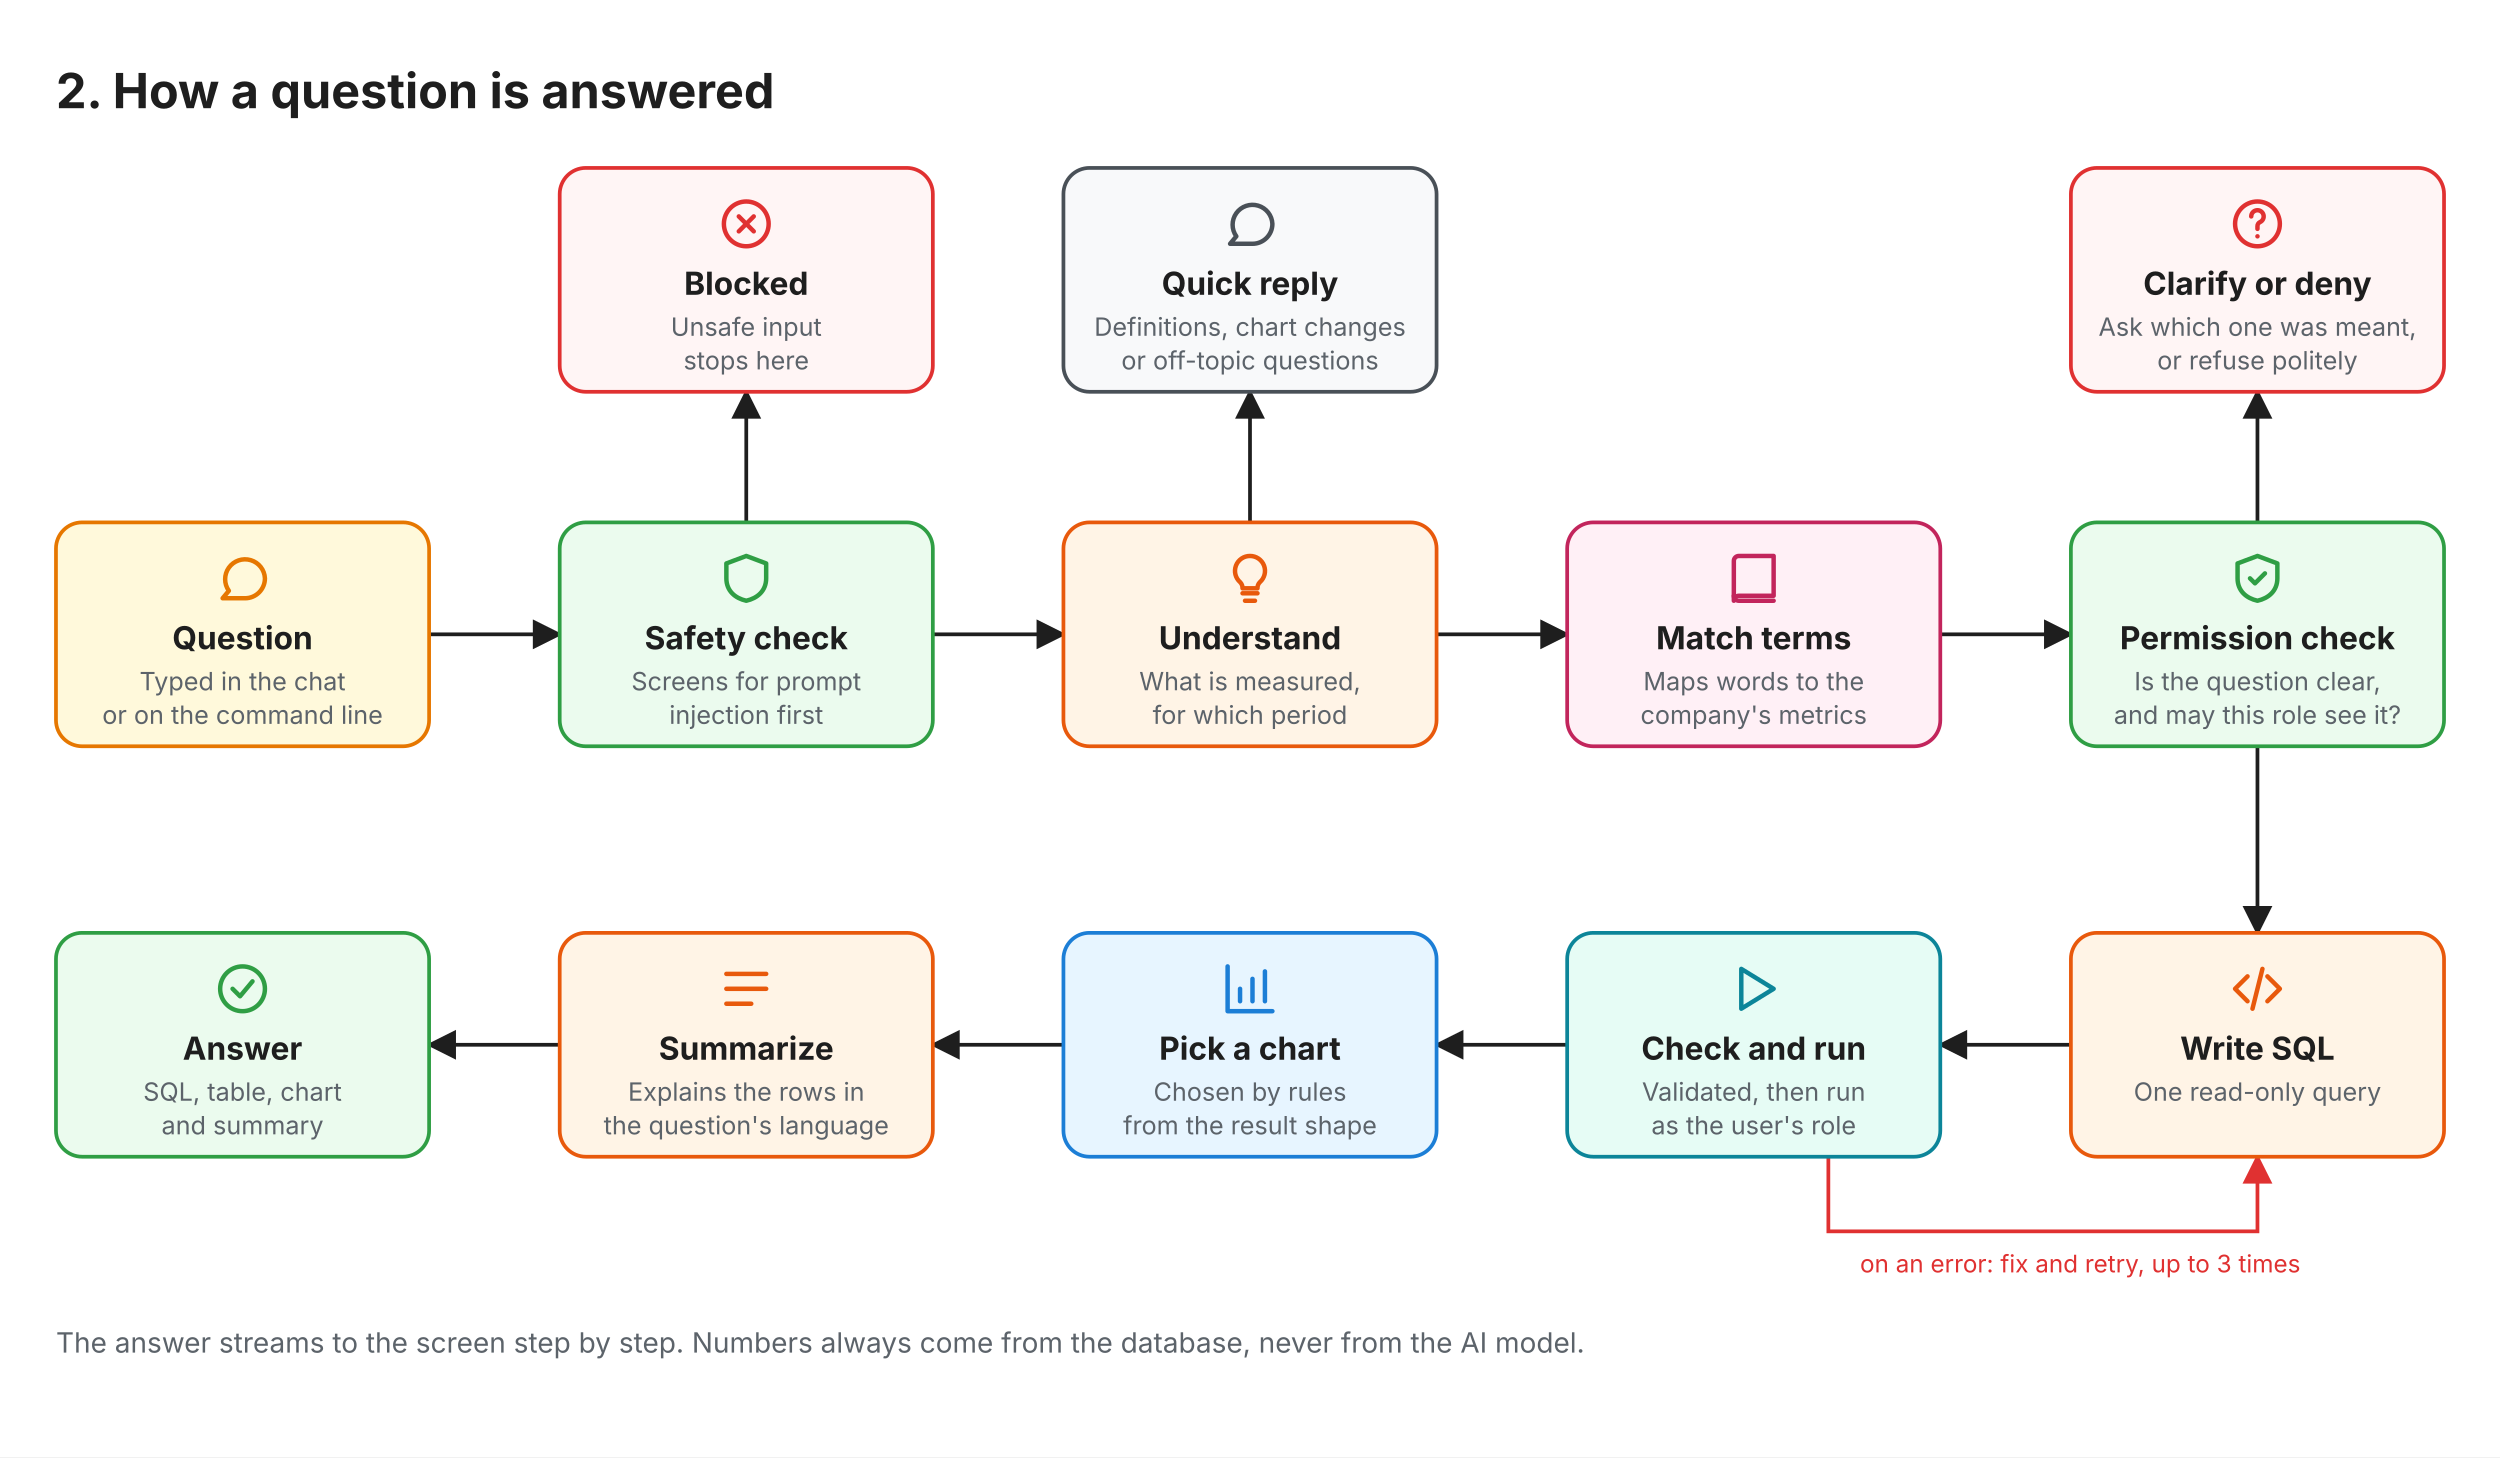
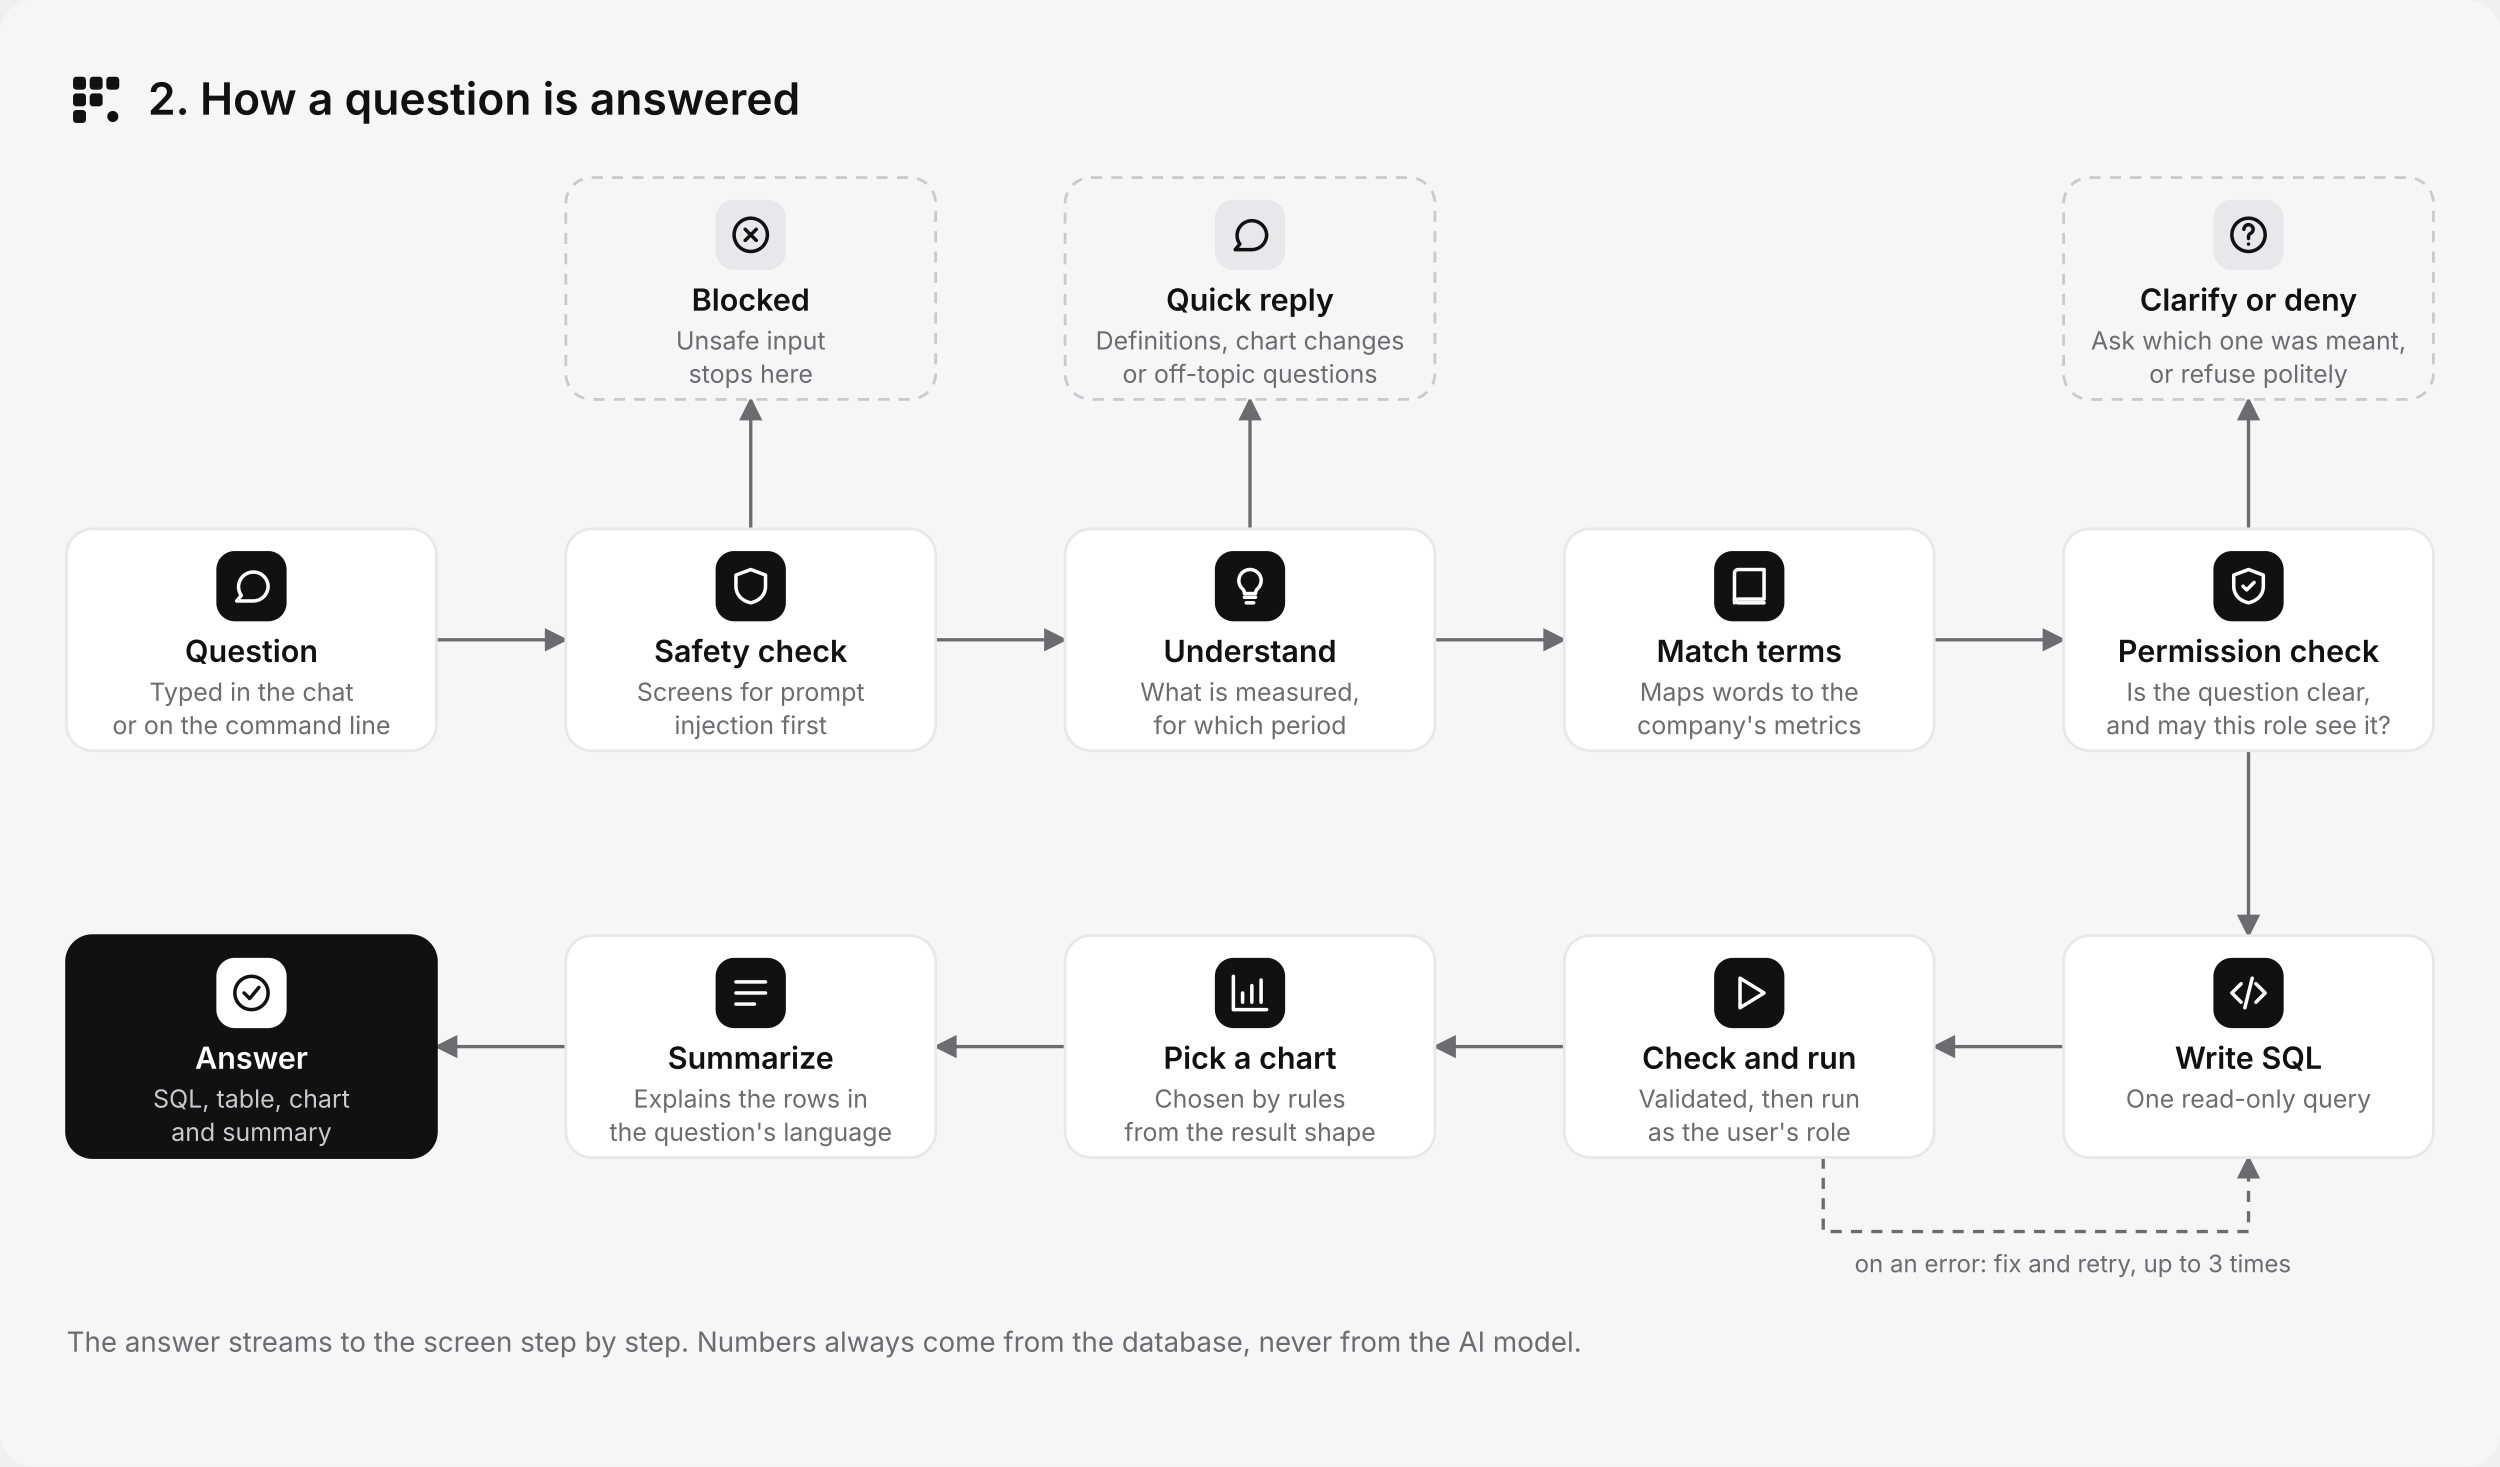
- <svg xmlns="http://www.w3.org/2000/svg" width="1340" height="781" viewBox="-30 -30 1340 781" font-family="Inter, 'Segoe UI', Helvetica, Arial, sans-serif">
-   <rect x="-30" y="-30" width="1340" height="781" fill="#ffffff" />
+ <svg xmlns="http://www.w3.org/2000/svg" width="1352" height="793" viewBox="-36 -36 1352 793" font-family="Inter, 'Segoe UI', Helvetica, Arial, sans-serif">
+   <rect x="-36" y="-36" width="1352" height="793" rx="18" fill="#F6F6F7" />
  <defs>
-     <marker id="head0" viewBox="0 0 10 10" refX="9" refY="5" markerWidth="8" markerHeight="8" orient="auto-start-reverse">
-       <path d="M0,0 L10,5 L0,10 z" fill="#1e1e1e" />
-     </marker>
-     <marker id="head1" viewBox="0 0 10 10" refX="9" refY="5" markerWidth="8" markerHeight="8" orient="auto-start-reverse">
-       <path d="M0,0 L10,5 L0,10 z" fill="#e03131" />
+     <marker id="head0" viewBox="0 0 10 10" refX="9" refY="5" markerWidth="7" markerHeight="7" orient="auto-start-reverse">
+       <path d="M0,0 L10,5 L0,10 z" fill="#6B6B70" />
    </marker>
  </defs>
-   <text x="0" y="28" font-size="26" font-weight="700" fill="#1e1e1e">2. How a question is answered</text>
-   <polyline points="200,310 270,310" fill="none" stroke="#1e1e1e" stroke-width="2" marker-end="url(#head0)" />
-   <polyline points="470,310 540,310" fill="none" stroke="#1e1e1e" stroke-width="2" marker-end="url(#head0)" />
-   <polyline points="740,310 810,310" fill="none" stroke="#1e1e1e" stroke-width="2" marker-end="url(#head0)" />
-   <polyline points="1010,310 1080,310" fill="none" stroke="#1e1e1e" stroke-width="2" marker-end="url(#head0)" />
-   <polyline points="1180,370 1180,470" fill="none" stroke="#1e1e1e" stroke-width="2" marker-end="url(#head0)" />
-   <polyline points="1080,530 1010,530" fill="none" stroke="#1e1e1e" stroke-width="2" marker-end="url(#head0)" />
-   <polyline points="810,530 740,530" fill="none" stroke="#1e1e1e" stroke-width="2" marker-end="url(#head0)" />
-   <polyline points="540,530 470,530" fill="none" stroke="#1e1e1e" stroke-width="2" marker-end="url(#head0)" />
-   <polyline points="270,530 200,530" fill="none" stroke="#1e1e1e" stroke-width="2" marker-end="url(#head0)" />
-   <polyline points="370,250 370,180" fill="none" stroke="#1e1e1e" stroke-width="2" marker-end="url(#head0)" />
-   <polyline points="640,250 640,180" fill="none" stroke="#1e1e1e" stroke-width="2" marker-end="url(#head0)" />
-   <polyline points="1180,250 1180,180" fill="none" stroke="#1e1e1e" stroke-width="2" marker-end="url(#head0)" />
-   <polyline points="950,590 950,630 1180,630 1180,590" fill="none" stroke="#e03131" stroke-width="2" marker-end="url(#head1)" />
-   <rect x="270" y="60" width="200" height="120" rx="14" fill="#fff5f5" stroke="#e03131" stroke-width="2" />
-   <svg x="354.0" y="74" width="32" height="32" viewBox="0 0 24 24" fill="none" stroke="#e03131" stroke-width="1.8" stroke-linecap="round" stroke-linejoin="round">
+   <g transform="translate(0,2) scale(0.125)" fill="#111111">
+     <rect x="28" y="28" width="56" height="56" rx="14" />
+     <rect x="100" y="28" width="56" height="56" rx="14" />
+     <rect x="172" y="28" width="56" height="56" rx="14" />
+     <rect x="28" y="100" width="56" height="56" rx="14" />
+     <rect x="100" y="100" width="56" height="56" rx="14" />
+     <rect x="28" y="172" width="56" height="56" rx="14" />
+     <circle cx="200" cy="200" r="24" />
+   </g>
+   <text x="44" y="26" font-size="24" font-weight="600" fill="#111111">2. How a question is answered</text>
+   <polyline points="200,310 270,310" fill="none" stroke="#6B6B70" stroke-width="1.8" stroke-linejoin="round" marker-end="url(#head0)" />
+   <polyline points="470,310 540,310" fill="none" stroke="#6B6B70" stroke-width="1.8" stroke-linejoin="round" marker-end="url(#head0)" />
+   <polyline points="740,310 810,310" fill="none" stroke="#6B6B70" stroke-width="1.8" stroke-linejoin="round" marker-end="url(#head0)" />
+   <polyline points="1010,310 1080,310" fill="none" stroke="#6B6B70" stroke-width="1.8" stroke-linejoin="round" marker-end="url(#head0)" />
+   <polyline points="1180,370 1180,470" fill="none" stroke="#6B6B70" stroke-width="1.8" stroke-linejoin="round" marker-end="url(#head0)" />
+   <polyline points="1080,530 1010,530" fill="none" stroke="#6B6B70" stroke-width="1.8" stroke-linejoin="round" marker-end="url(#head0)" />
+   <polyline points="810,530 740,530" fill="none" stroke="#6B6B70" stroke-width="1.8" stroke-linejoin="round" marker-end="url(#head0)" />
+   <polyline points="540,530 470,530" fill="none" stroke="#6B6B70" stroke-width="1.8" stroke-linejoin="round" marker-end="url(#head0)" />
+   <polyline points="270,530 200,530" fill="none" stroke="#6B6B70" stroke-width="1.8" stroke-linejoin="round" marker-end="url(#head0)" />
+   <polyline points="370,250 370,180" fill="none" stroke="#6B6B70" stroke-width="1.8" stroke-linejoin="round" marker-end="url(#head0)" />
+   <polyline points="640,250 640,180" fill="none" stroke="#6B6B70" stroke-width="1.8" stroke-linejoin="round" marker-end="url(#head0)" />
+   <polyline points="1180,250 1180,180" fill="none" stroke="#6B6B70" stroke-width="1.8" stroke-linejoin="round" marker-end="url(#head0)" />
+   <polyline points="950,590 950,630 1180,630 1180,590" fill="none" stroke="#6B6B70" stroke-width="1.8" stroke-dasharray="6 5" stroke-linejoin="round" marker-end="url(#head0)" />
+   <rect x="270" y="60" width="200" height="120" rx="14" fill="#F6F6F7" stroke="#C9C9CE" stroke-width="1.5" stroke-dasharray="6 5" />
+   <rect x="351.0" y="72" width="38" height="38" rx="10" fill="#E8E8EA" />
+   <svg x="358.0" y="79" width="24" height="24" viewBox="0 0 24 24" fill="none" stroke="#111111" stroke-width="1.9" stroke-linecap="round" stroke-linejoin="round">
    <circle cx="12" cy="12" r="9" />
    <path d="M9 9l6 6M15 9l-6 6" />
  </svg>
-   <text x="370.0" y="128" font-size="17" font-weight="700" fill="#1e1e1e" text-anchor="middle">Blocked</text>
-   <text x="370.0" y="150" font-size="13.5" fill="#5c636a" text-anchor="middle">Unsafe input</text>
-   <text x="370.0" y="168" font-size="13.5" fill="#5c636a" text-anchor="middle">stops here</text>
-   <rect x="540" y="60" width="200" height="120" rx="14" fill="#f8f9fa" stroke="#495057" stroke-width="2" />
-   <svg x="624.0" y="74" width="32" height="32" viewBox="0 0 24 24" fill="none" stroke="#495057" stroke-width="1.8" stroke-linecap="round" stroke-linejoin="round">
+   <text x="370.0" y="132" font-size="16.5" font-weight="600" fill="#111111" text-anchor="middle">Blocked</text>
+   <text x="370.0" y="153" font-size="13.5" fill="#6B6B70" text-anchor="middle">Unsafe input</text>
+   <text x="370.0" y="171" font-size="13.5" fill="#6B6B70" text-anchor="middle">stops here</text>
+   <rect x="540" y="60" width="200" height="120" rx="14" fill="#F6F6F7" stroke="#C9C9CE" stroke-width="1.5" stroke-dasharray="6 5" />
+   <rect x="621.0" y="72" width="38" height="38" rx="10" fill="#E8E8EA" />
+   <svg x="628.0" y="79" width="24" height="24" viewBox="0 0 24 24" fill="none" stroke="#111111" stroke-width="1.9" stroke-linecap="round" stroke-linejoin="round">
    <path d="M21 12a8 8 0 0 1-8 8H4l2.5-3A8 8 0 1 1 21 12z" />
  </svg>
-   <text x="640.0" y="128" font-size="17" font-weight="700" fill="#1e1e1e" text-anchor="middle">Quick reply</text>
-   <text x="640.0" y="150" font-size="13.5" fill="#5c636a" text-anchor="middle">Definitions, chart changes</text>
-   <text x="640.0" y="168" font-size="13.5" fill="#5c636a" text-anchor="middle">or off-topic questions</text>
-   <rect x="1080" y="60" width="200" height="120" rx="14" fill="#fff5f5" stroke="#e03131" stroke-width="2" />
-   <svg x="1164.0" y="74" width="32" height="32" viewBox="0 0 24 24" fill="none" stroke="#e03131" stroke-width="1.8" stroke-linecap="round" stroke-linejoin="round">
+   <text x="640.0" y="132" font-size="16.5" font-weight="600" fill="#111111" text-anchor="middle">Quick reply</text>
+   <text x="640.0" y="153" font-size="13.5" fill="#6B6B70" text-anchor="middle">Definitions, chart changes</text>
+   <text x="640.0" y="171" font-size="13.5" fill="#6B6B70" text-anchor="middle">or off-topic questions</text>
+   <rect x="1080" y="60" width="200" height="120" rx="14" fill="#F6F6F7" stroke="#C9C9CE" stroke-width="1.5" stroke-dasharray="6 5" />
+   <rect x="1161.0" y="72" width="38" height="38" rx="10" fill="#E8E8EA" />
+   <svg x="1168.0" y="79" width="24" height="24" viewBox="0 0 24 24" fill="none" stroke="#111111" stroke-width="1.9" stroke-linecap="round" stroke-linejoin="round">
    <circle cx="12" cy="12" r="9" />
    <path d="M9.5 9a2.5 2.5 0 1 1 3.5 2.3c-.6.3-1 .9-1 1.6V14M12 17h.01" />
  </svg>
-   <text x="1180.0" y="128" font-size="17" font-weight="700" fill="#1e1e1e" text-anchor="middle">Clarify or deny</text>
-   <text x="1180.0" y="150" font-size="13.5" fill="#5c636a" text-anchor="middle">Ask which one was meant,</text>
-   <text x="1180.0" y="168" font-size="13.5" fill="#5c636a" text-anchor="middle">or refuse politely</text>
-   <rect x="0" y="250" width="200" height="120" rx="14" fill="#fff9db" stroke="#e67700" stroke-width="2" />
-   <svg x="84.0" y="264" width="32" height="32" viewBox="0 0 24 24" fill="none" stroke="#e67700" stroke-width="1.8" stroke-linecap="round" stroke-linejoin="round">
+   <text x="1180.0" y="132" font-size="16.5" font-weight="600" fill="#111111" text-anchor="middle">Clarify or deny</text>
+   <text x="1180.0" y="153" font-size="13.5" fill="#6B6B70" text-anchor="middle">Ask which one was meant,</text>
+   <text x="1180.0" y="171" font-size="13.5" fill="#6B6B70" text-anchor="middle">or refuse politely</text>
+   <rect x="0" y="250" width="200" height="120" rx="14" fill="#FFFFFF" stroke="#E8E8EA" stroke-width="1.5" />
+   <rect x="81.0" y="262" width="38" height="38" rx="10" fill="#111111" />
+   <svg x="88.0" y="269" width="24" height="24" viewBox="0 0 24 24" fill="none" stroke="#FFFFFF" stroke-width="1.9" stroke-linecap="round" stroke-linejoin="round">
    <path d="M21 12a8 8 0 0 1-8 8H4l2.5-3A8 8 0 1 1 21 12z" />
  </svg>
-   <text x="100.0" y="318" font-size="17" font-weight="700" fill="#1e1e1e" text-anchor="middle">Question</text>
-   <text x="100.0" y="340" font-size="13.5" fill="#5c636a" text-anchor="middle">Typed in the chat</text>
-   <text x="100.0" y="358" font-size="13.5" fill="#5c636a" text-anchor="middle">or on the command line</text>
-   <rect x="270" y="250" width="200" height="120" rx="14" fill="#ebfbee" stroke="#2f9e44" stroke-width="2" />
-   <svg x="354.0" y="264" width="32" height="32" viewBox="0 0 24 24" fill="none" stroke="#2f9e44" stroke-width="1.8" stroke-linecap="round" stroke-linejoin="round">
+   <text x="100.0" y="322" font-size="16.5" font-weight="600" fill="#111111" text-anchor="middle">Question</text>
+   <text x="100.0" y="343" font-size="13.5" fill="#6B6B70" text-anchor="middle">Typed in the chat</text>
+   <text x="100.0" y="361" font-size="13.5" fill="#6B6B70" text-anchor="middle">or on the command line</text>
+   <rect x="270" y="250" width="200" height="120" rx="14" fill="#FFFFFF" stroke="#E8E8EA" stroke-width="1.5" />
+   <rect x="351.0" y="262" width="38" height="38" rx="10" fill="#111111" />
+   <svg x="358.0" y="269" width="24" height="24" viewBox="0 0 24 24" fill="none" stroke="#FFFFFF" stroke-width="1.9" stroke-linecap="round" stroke-linejoin="round">
    <path d="M12 3l8 3v6c0 5-3.5 8-8 9-4.5-1-8-4-8-9V6z" />
  </svg>
-   <text x="370.0" y="318" font-size="17" font-weight="700" fill="#1e1e1e" text-anchor="middle">Safety check</text>
-   <text x="370.0" y="340" font-size="13.5" fill="#5c636a" text-anchor="middle">Screens for prompt</text>
-   <text x="370.0" y="358" font-size="13.5" fill="#5c636a" text-anchor="middle">injection first</text>
-   <rect x="540" y="250" width="200" height="120" rx="14" fill="#fff4e6" stroke="#e8590c" stroke-width="2" />
-   <svg x="624.0" y="264" width="32" height="32" viewBox="0 0 24 24" fill="none" stroke="#e8590c" stroke-width="1.8" stroke-linecap="round" stroke-linejoin="round">
+   <text x="370.0" y="322" font-size="16.5" font-weight="600" fill="#111111" text-anchor="middle">Safety check</text>
+   <text x="370.0" y="343" font-size="13.5" fill="#6B6B70" text-anchor="middle">Screens for prompt</text>
+   <text x="370.0" y="361" font-size="13.5" fill="#6B6B70" text-anchor="middle">injection first</text>
+   <rect x="540" y="250" width="200" height="120" rx="14" fill="#FFFFFF" stroke="#E8E8EA" stroke-width="1.5" />
+   <rect x="621.0" y="262" width="38" height="38" rx="10" fill="#111111" />
+   <svg x="628.0" y="269" width="24" height="24" viewBox="0 0 24 24" fill="none" stroke="#FFFFFF" stroke-width="1.9" stroke-linecap="round" stroke-linejoin="round">
    <path d="M9 18h6M10 21h4" />
    <path d="M12 3a6 6 0 0 0-4 10.5c.7.7 1 1.5 1 2.5h6c0-1 .3-1.8 1-2.5A6 6 0 0 0 12 3z" />
  </svg>
-   <text x="640.0" y="318" font-size="17" font-weight="700" fill="#1e1e1e" text-anchor="middle">Understand</text>
-   <text x="640.0" y="340" font-size="13.5" fill="#5c636a" text-anchor="middle">What is measured,</text>
-   <text x="640.0" y="358" font-size="13.5" fill="#5c636a" text-anchor="middle">for which period</text>
-   <rect x="810" y="250" width="200" height="120" rx="14" fill="#fff0f6" stroke="#c2255c" stroke-width="2" />
-   <svg x="894.0" y="264" width="32" height="32" viewBox="0 0 24 24" fill="none" stroke="#c2255c" stroke-width="1.8" stroke-linecap="round" stroke-linejoin="round">
+   <text x="640.0" y="322" font-size="16.5" font-weight="600" fill="#111111" text-anchor="middle">Understand</text>
+   <text x="640.0" y="343" font-size="13.5" fill="#6B6B70" text-anchor="middle">What is measured,</text>
+   <text x="640.0" y="361" font-size="13.5" fill="#6B6B70" text-anchor="middle">for which period</text>
+   <rect x="810" y="250" width="200" height="120" rx="14" fill="#FFFFFF" stroke="#E8E8EA" stroke-width="1.5" />
+   <rect x="891.0" y="262" width="38" height="38" rx="10" fill="#111111" />
+   <svg x="898.0" y="269" width="24" height="24" viewBox="0 0 24 24" fill="none" stroke="#FFFFFF" stroke-width="1.9" stroke-linecap="round" stroke-linejoin="round">
    <path d="M4 19V5a2 2 0 0 1 2-2h14v16H6a2 2 0 0 0-2 2z" />
    <path d="M4 19a2 2 0 0 0 2 2h14" />
  </svg>
-   <text x="910.0" y="318" font-size="17" font-weight="700" fill="#1e1e1e" text-anchor="middle">Match terms</text>
-   <text x="910.0" y="340" font-size="13.5" fill="#5c636a" text-anchor="middle">Maps words to the</text>
-   <text x="910.0" y="358" font-size="13.5" fill="#5c636a" text-anchor="middle">company's metrics</text>
-   <rect x="1080" y="250" width="200" height="120" rx="14" fill="#ebfbee" stroke="#2f9e44" stroke-width="2" />
-   <svg x="1164.0" y="264" width="32" height="32" viewBox="0 0 24 24" fill="none" stroke="#2f9e44" stroke-width="1.8" stroke-linecap="round" stroke-linejoin="round">
+   <text x="910.0" y="322" font-size="16.5" font-weight="600" fill="#111111" text-anchor="middle">Match terms</text>
+   <text x="910.0" y="343" font-size="13.5" fill="#6B6B70" text-anchor="middle">Maps words to the</text>
+   <text x="910.0" y="361" font-size="13.5" fill="#6B6B70" text-anchor="middle">company's metrics</text>
+   <rect x="1080" y="250" width="200" height="120" rx="14" fill="#FFFFFF" stroke="#E8E8EA" stroke-width="1.5" />
+   <rect x="1161.0" y="262" width="38" height="38" rx="10" fill="#111111" />
+   <svg x="1168.0" y="269" width="24" height="24" viewBox="0 0 24 24" fill="none" stroke="#FFFFFF" stroke-width="1.9" stroke-linecap="round" stroke-linejoin="round">
    <path d="M12 3l8 3v6c0 5-3.5 8-8 9-4.5-1-8-4-8-9V6z" />
    <path d="M9 12l2 2 4-4" />
  </svg>
-   <text x="1180.0" y="318" font-size="17" font-weight="700" fill="#1e1e1e" text-anchor="middle">Permission check</text>
-   <text x="1180.0" y="340" font-size="13.5" fill="#5c636a" text-anchor="middle">Is the question clear,</text>
-   <text x="1180.0" y="358" font-size="13.5" fill="#5c636a" text-anchor="middle">and may this role see it?</text>
-   <rect x="1080" y="470" width="200" height="120" rx="14" fill="#fff4e6" stroke="#e8590c" stroke-width="2" />
-   <svg x="1164.0" y="484" width="32" height="32" viewBox="0 0 24 24" fill="none" stroke="#e8590c" stroke-width="1.8" stroke-linecap="round" stroke-linejoin="round">
+   <text x="1180.0" y="322" font-size="16.5" font-weight="600" fill="#111111" text-anchor="middle">Permission check</text>
+   <text x="1180.0" y="343" font-size="13.5" fill="#6B6B70" text-anchor="middle">Is the question clear,</text>
+   <text x="1180.0" y="361" font-size="13.5" fill="#6B6B70" text-anchor="middle">and may this role see it?</text>
+   <rect x="1080" y="470" width="200" height="120" rx="14" fill="#FFFFFF" stroke="#E8E8EA" stroke-width="1.5" />
+   <rect x="1161.0" y="482" width="38" height="38" rx="10" fill="#111111" />
+   <svg x="1168.0" y="489" width="24" height="24" viewBox="0 0 24 24" fill="none" stroke="#FFFFFF" stroke-width="1.9" stroke-linecap="round" stroke-linejoin="round">
    <path d="M8 7l-5 5 5 5M16 7l5 5-5 5M14 4l-4 16" />
  </svg>
-   <text x="1180.0" y="538" font-size="17" font-weight="700" fill="#1e1e1e" text-anchor="middle">Write SQL</text>
-   <text x="1180.0" y="560" font-size="13.5" fill="#5c636a" text-anchor="middle">One read-only query</text>
-   <rect x="810" y="470" width="200" height="120" rx="14" fill="#e6fcf5" stroke="#0c8599" stroke-width="2" />
-   <svg x="894.0" y="484" width="32" height="32" viewBox="0 0 24 24" fill="none" stroke="#0c8599" stroke-width="1.8" stroke-linecap="round" stroke-linejoin="round">
+   <text x="1180.0" y="542" font-size="16.5" font-weight="600" fill="#111111" text-anchor="middle">Write SQL</text>
+   <text x="1180.0" y="563" font-size="13.5" fill="#6B6B70" text-anchor="middle">One read-only query</text>
+   <rect x="810" y="470" width="200" height="120" rx="14" fill="#FFFFFF" stroke="#E8E8EA" stroke-width="1.5" />
+   <rect x="891.0" y="482" width="38" height="38" rx="10" fill="#111111" />
+   <svg x="898.0" y="489" width="24" height="24" viewBox="0 0 24 24" fill="none" stroke="#FFFFFF" stroke-width="1.9" stroke-linecap="round" stroke-linejoin="round">
    <path d="M7 4l13 8-13 8z" />
  </svg>
-   <text x="910.0" y="538" font-size="17" font-weight="700" fill="#1e1e1e" text-anchor="middle">Check and run</text>
-   <text x="910.0" y="560" font-size="13.5" fill="#5c636a" text-anchor="middle">Validated, then run</text>
-   <text x="910.0" y="578" font-size="13.5" fill="#5c636a" text-anchor="middle">as the user's role</text>
-   <rect x="540" y="470" width="200" height="120" rx="14" fill="#e7f5ff" stroke="#1c7ed6" stroke-width="2" />
-   <svg x="624.0" y="484" width="32" height="32" viewBox="0 0 24 24" fill="none" stroke="#1c7ed6" stroke-width="1.8" stroke-linecap="round" stroke-linejoin="round">
+   <text x="910.0" y="542" font-size="16.5" font-weight="600" fill="#111111" text-anchor="middle">Check and run</text>
+   <text x="910.0" y="563" font-size="13.5" fill="#6B6B70" text-anchor="middle">Validated, then run</text>
+   <text x="910.0" y="581" font-size="13.5" fill="#6B6B70" text-anchor="middle">as the user's role</text>
+   <rect x="540" y="470" width="200" height="120" rx="14" fill="#FFFFFF" stroke="#E8E8EA" stroke-width="1.5" />
+   <rect x="621.0" y="482" width="38" height="38" rx="10" fill="#111111" />
+   <svg x="628.0" y="489" width="24" height="24" viewBox="0 0 24 24" fill="none" stroke="#FFFFFF" stroke-width="1.9" stroke-linecap="round" stroke-linejoin="round">
    <path d="M3 3v18h18" />
    <path d="M8 17v-5M13 17V8M18 17V5" />
  </svg>
-   <text x="640.0" y="538" font-size="17" font-weight="700" fill="#1e1e1e" text-anchor="middle">Pick a chart</text>
-   <text x="640.0" y="560" font-size="13.5" fill="#5c636a" text-anchor="middle">Chosen by rules</text>
-   <text x="640.0" y="578" font-size="13.5" fill="#5c636a" text-anchor="middle">from the result shape</text>
-   <rect x="270" y="470" width="200" height="120" rx="14" fill="#fff4e6" stroke="#e8590c" stroke-width="2" />
-   <svg x="354.0" y="484" width="32" height="32" viewBox="0 0 24 24" fill="none" stroke="#e8590c" stroke-width="1.8" stroke-linecap="round" stroke-linejoin="round">
+   <text x="640.0" y="542" font-size="16.5" font-weight="600" fill="#111111" text-anchor="middle">Pick a chart</text>
+   <text x="640.0" y="563" font-size="13.5" fill="#6B6B70" text-anchor="middle">Chosen by rules</text>
+   <text x="640.0" y="581" font-size="13.5" fill="#6B6B70" text-anchor="middle">from the result shape</text>
+   <rect x="270" y="470" width="200" height="120" rx="14" fill="#FFFFFF" stroke="#E8E8EA" stroke-width="1.5" />
+   <rect x="351.0" y="482" width="38" height="38" rx="10" fill="#111111" />
+   <svg x="358.0" y="489" width="24" height="24" viewBox="0 0 24 24" fill="none" stroke="#FFFFFF" stroke-width="1.9" stroke-linecap="round" stroke-linejoin="round">
    <path d="M4 6h16M4 12h16M4 18h10" />
  </svg>
-   <text x="370.0" y="538" font-size="17" font-weight="700" fill="#1e1e1e" text-anchor="middle">Summarize</text>
-   <text x="370.0" y="560" font-size="13.5" fill="#5c636a" text-anchor="middle">Explains the rows in</text>
-   <text x="370.0" y="578" font-size="13.5" fill="#5c636a" text-anchor="middle">the question's language</text>
-   <rect x="0" y="470" width="200" height="120" rx="14" fill="#ebfbee" stroke="#2f9e44" stroke-width="2" />
-   <svg x="84.0" y="484" width="32" height="32" viewBox="0 0 24 24" fill="none" stroke="#2f9e44" stroke-width="1.8" stroke-linecap="round" stroke-linejoin="round">
+   <text x="370.0" y="542" font-size="16.5" font-weight="600" fill="#111111" text-anchor="middle">Summarize</text>
+   <text x="370.0" y="563" font-size="13.5" fill="#6B6B70" text-anchor="middle">Explains the rows in</text>
+   <text x="370.0" y="581" font-size="13.5" fill="#6B6B70" text-anchor="middle">the question's language</text>
+   <rect x="0" y="470" width="200" height="120" rx="14" fill="#111111" stroke="#111111" stroke-width="1.5" />
+   <rect x="81.0" y="482" width="38" height="38" rx="10" fill="#FFFFFF" />
+   <svg x="88.0" y="489" width="24" height="24" viewBox="0 0 24 24" fill="none" stroke="#111111" stroke-width="1.9" stroke-linecap="round" stroke-linejoin="round">
    <circle cx="12" cy="12" r="9" />
    <path d="M8 12l3 3 5-6" />
  </svg>
-   <text x="100.0" y="538" font-size="17" font-weight="700" fill="#1e1e1e" text-anchor="middle">Answer</text>
-   <text x="100.0" y="560" font-size="13.5" fill="#5c636a" text-anchor="middle">SQL, table, chart</text>
-   <text x="100.0" y="578" font-size="13.5" fill="#5c636a" text-anchor="middle">and summary</text>
-   <text x="1085" y="652" font-size="13" fill="#e03131" text-anchor="middle">on an error: fix and retry, up to 3 times</text>
-   <text x="0" y="695" font-size="15" fill="#5c636a">The answer streams to the screen step by step. Numbers always come from the database, never from the AI model.</text>
+   <text x="100.0" y="542" font-size="16.5" font-weight="600" fill="#FFFFFF" text-anchor="middle">Answer</text>
+   <text x="100.0" y="563" font-size="13.5" fill="#C9C9CE" text-anchor="middle">SQL, table, chart</text>
+   <text x="100.0" y="581" font-size="13.5" fill="#C9C9CE" text-anchor="middle">and summary</text>
+   <text x="1085" y="652" font-size="13" fill="#6B6B70" text-anchor="middle">on an error: fix and retry, up to 3 times</text>
+   <text x="0" y="695" font-size="15" fill="#6B6B70">The answer streams to the screen step by step. Numbers always come from the database, never from the AI model.</text>
</svg>
